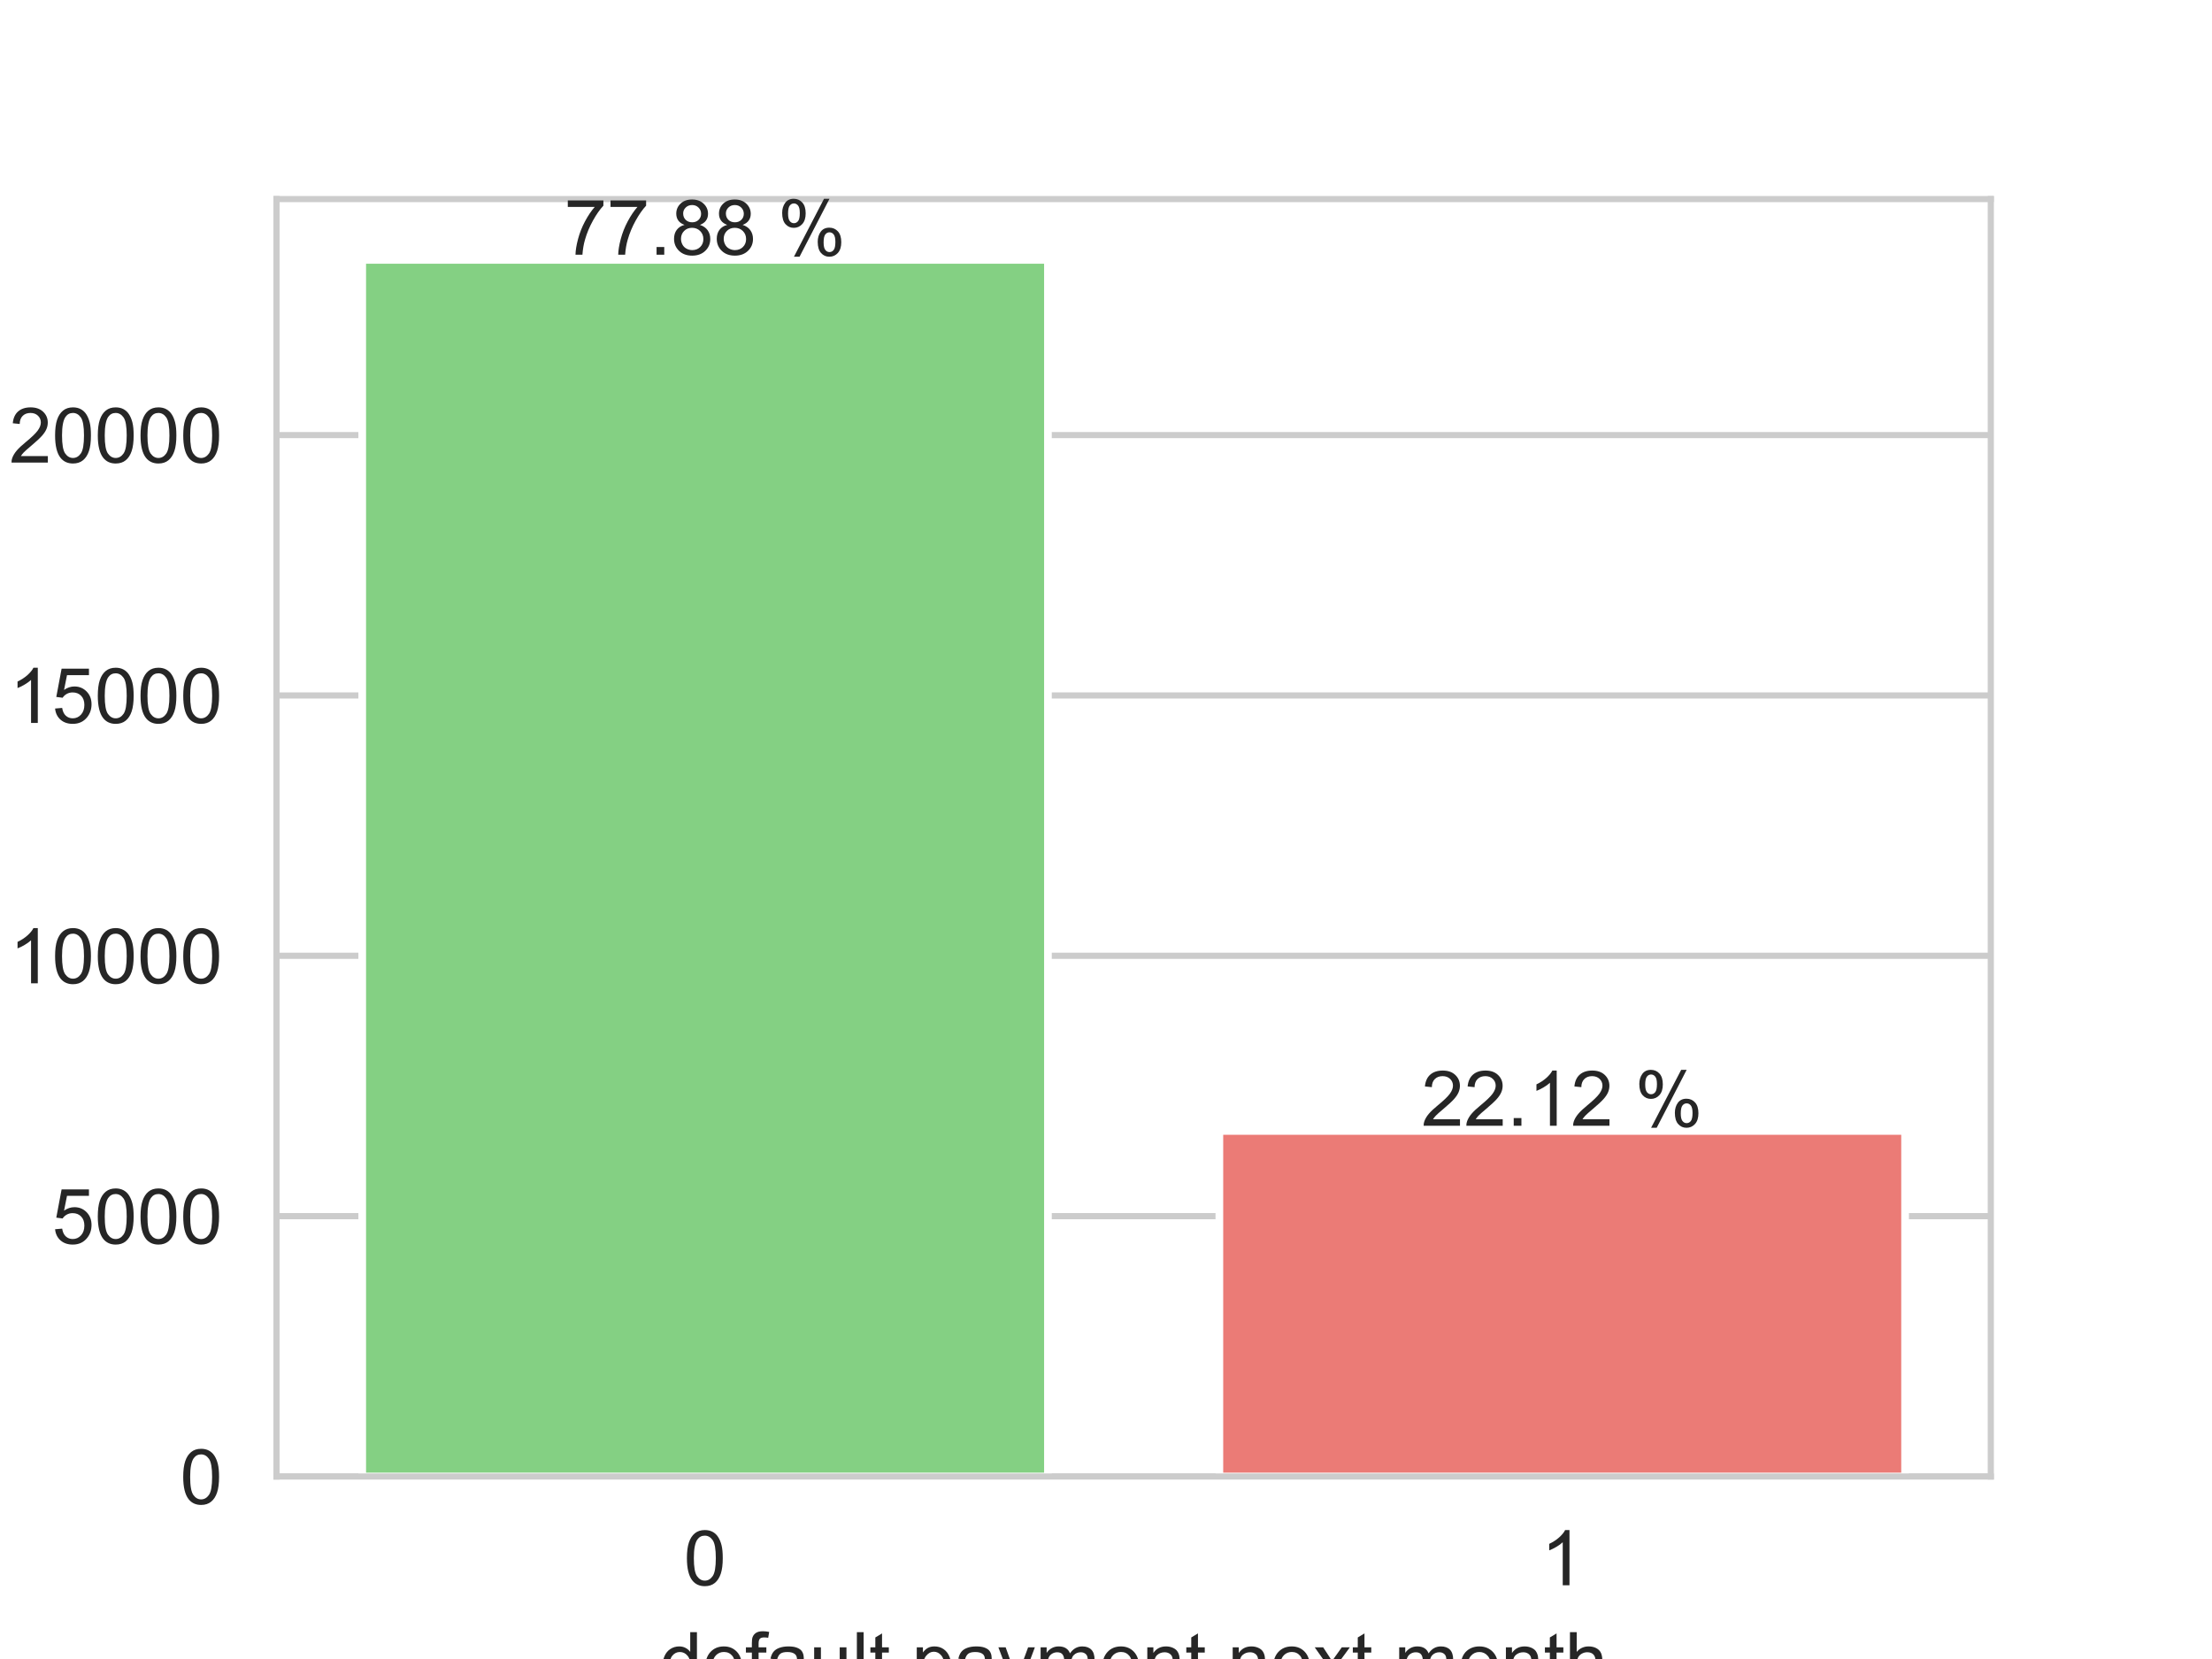
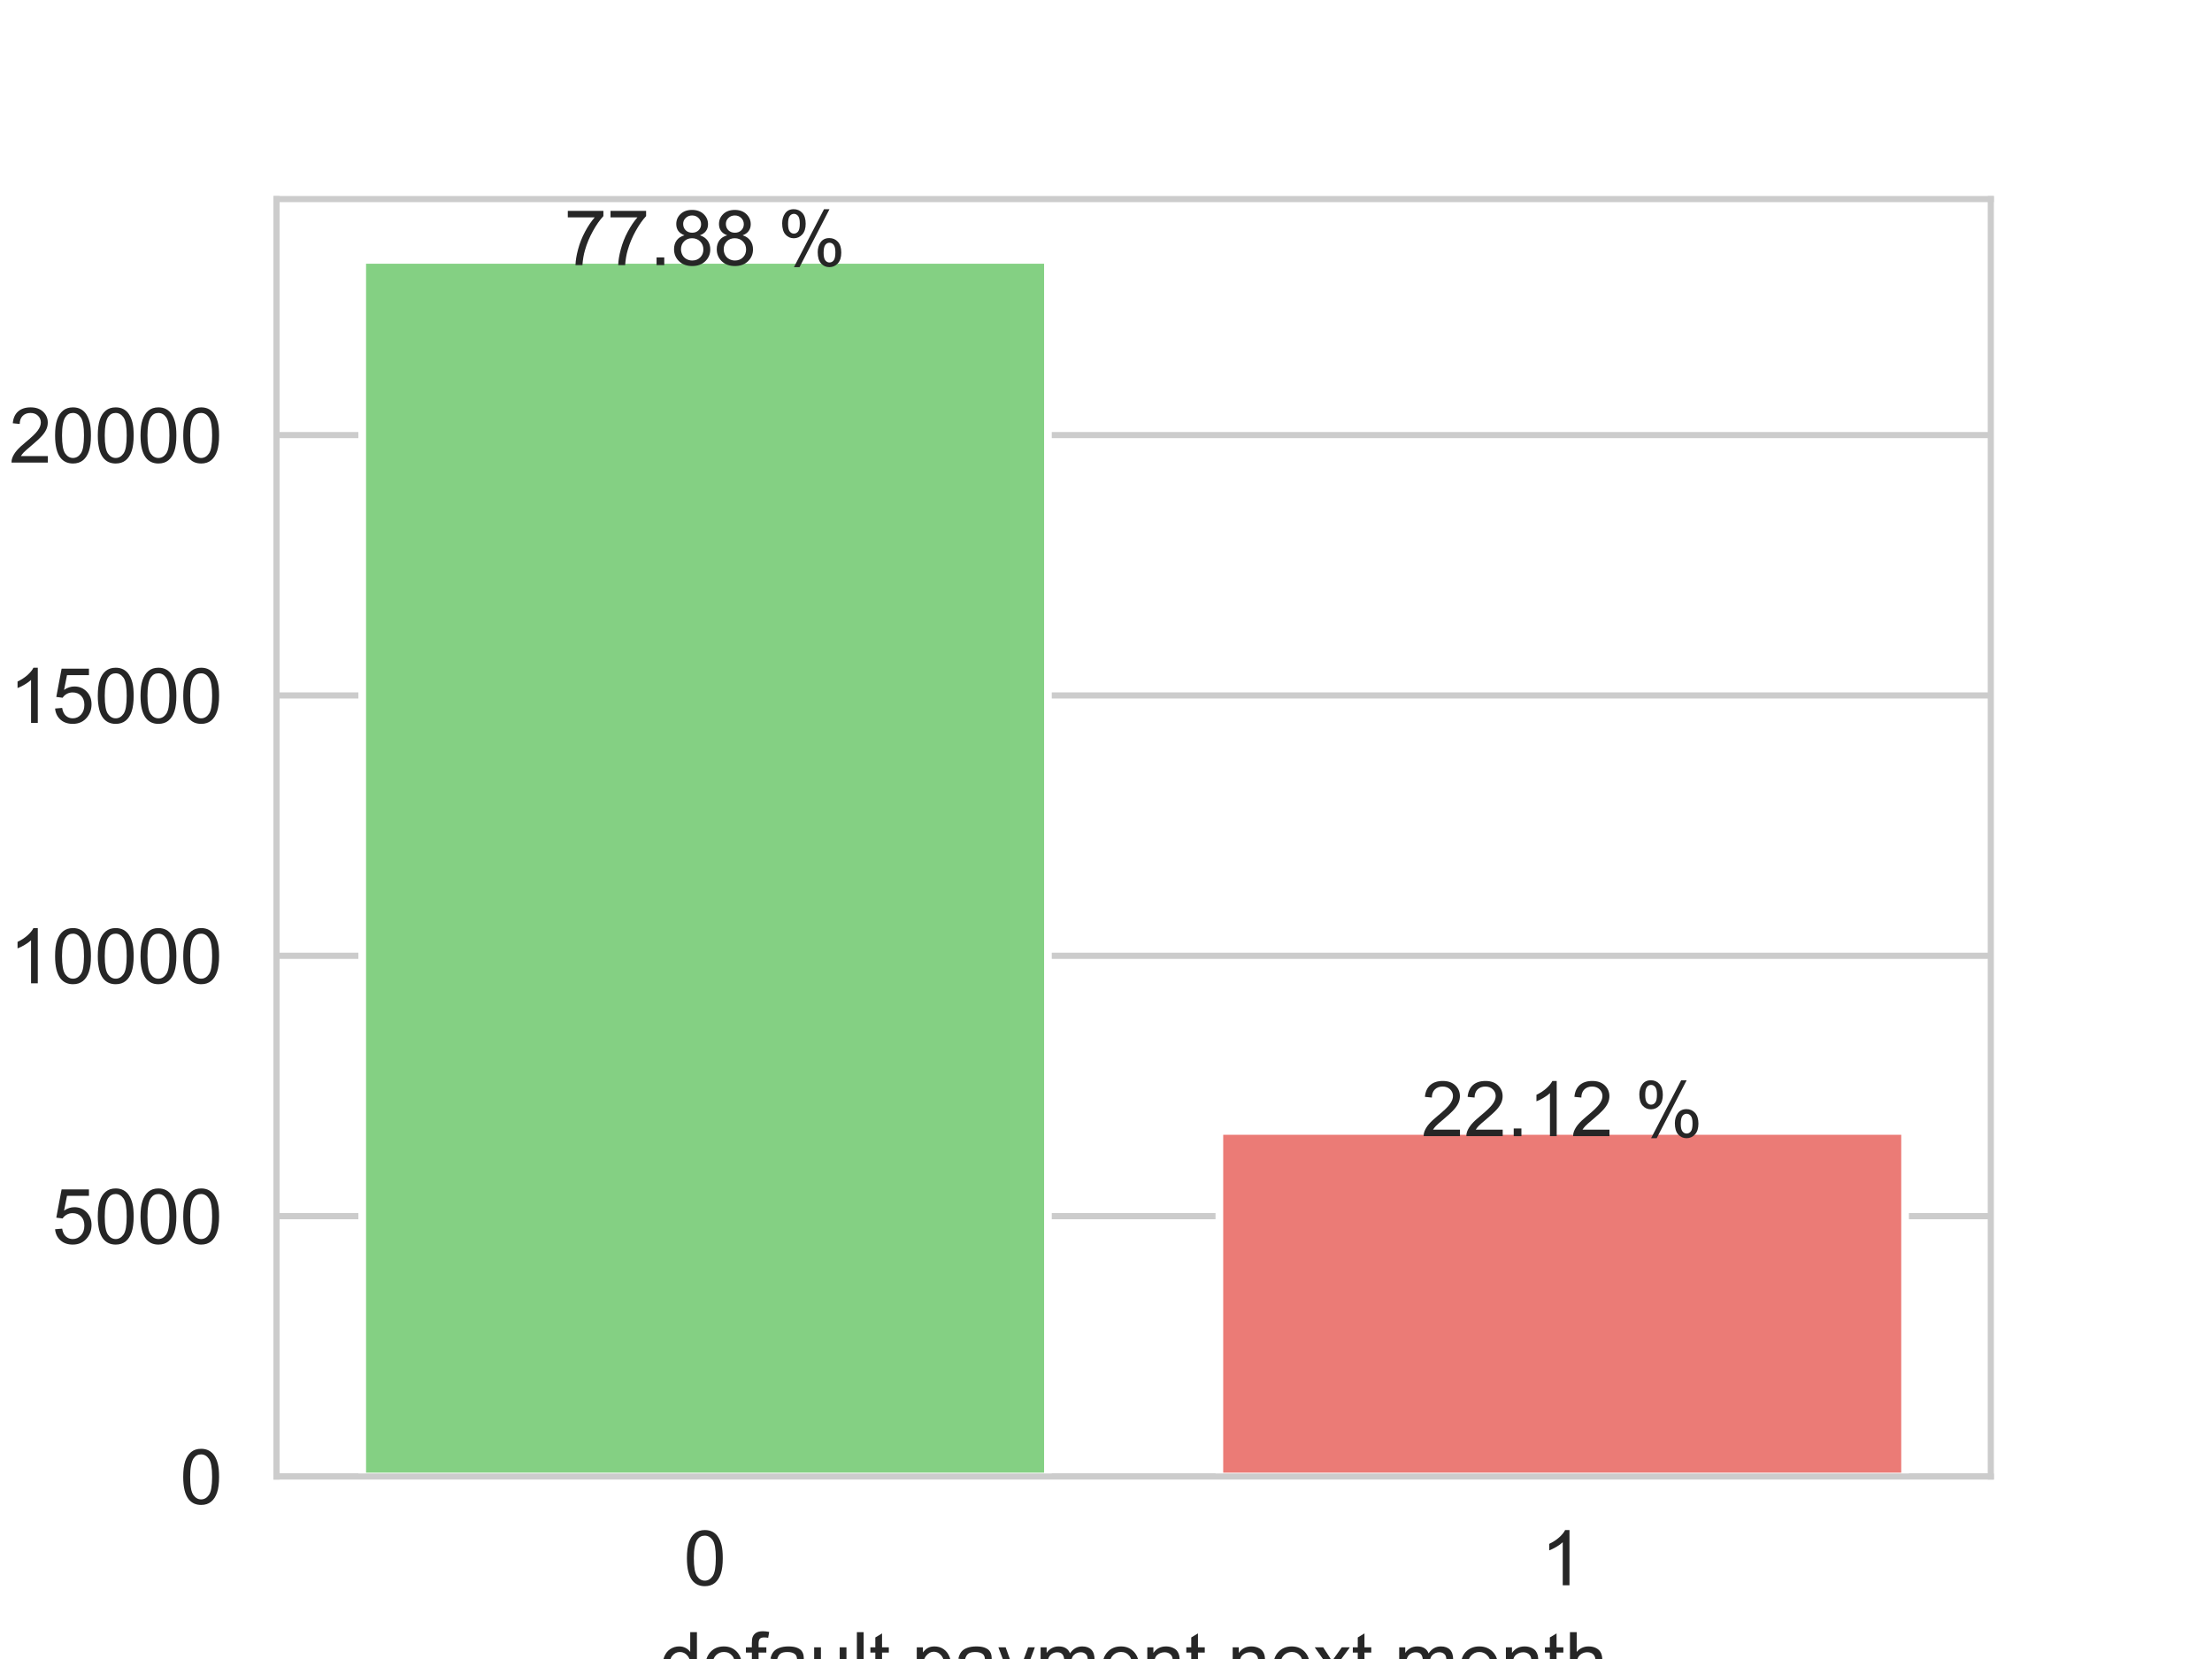
<svg xmlns="http://www.w3.org/2000/svg" xmlns:xlink="http://www.w3.org/1999/xlink" height="216pt" version="1.1" viewBox="0 0 288 216" width="288pt">
  <defs>
    <style type="text/css">*{stroke-linecap:butt;stroke-linejoin:round;}</style>
  </defs>
  <g id="figure_1">
    <g id="patch_1">
      <path d="M 0 216  L 288 216  L 288 0  L 0 0  z " style="fill:#ffffff;" />
    </g>
    <g id="axes_1">
      <g id="patch_2">
        <path d="M 36 192.24  L 259.2 192.24  L 259.2 25.92  L 36 25.92  z " style="fill:#ffffff;" />
      </g>
      <g id="matplotlib.axis_1">
        <g id="xtick_1">
          <g id="text_1">
            <g style="fill:#262626;" transform="translate(89.01953 206.3978)scale(0.1 -0.1)">
              <defs>
                <path d="M 4.156 35.297  Q 4.156 48 6.766 55.734  Q 9.375 63.484 14.516 67.672  Q 19.672 71.875 27.484 71.875  Q 33.25 71.875 37.594 69.547  Q 41.938 67.234 44.766 62.859  Q 47.609 58.5 49.219 52.219  Q 50.828 45.953 50.828 35.297  Q 50.828 22.703 48.234 14.969  Q 45.656 7.234 40.5 3  Q 35.359 -1.219 27.484 -1.219  Q 17.141 -1.219 11.234 6.203  Q 4.156 15.141 4.156 35.297  z M 13.188 35.297  Q 13.188 17.672 17.312 11.828  Q 21.438 6 27.484 6  Q 33.547 6 37.672 11.859  Q 41.797 17.719 41.797 35.297  Q 41.797 52.984 37.672 58.781  Q 33.547 64.594 27.391 64.594  Q 21.344 64.594 17.719 59.469  Q 13.188 52.938 13.188 35.297  z " id="ArialMT-48" />
              </defs>
              <use xlink:href="#ArialMT-48" />
            </g>
          </g>
        </g>
        <g id="xtick_2">
          <g id="text_2">
            <g style="fill:#262626;" transform="translate(200.6195 206.3978)scale(0.1 -0.1)">
              <defs>
                <path d="M 37.25 0  L 28.469 0  L 28.469 56  Q 25.297 52.984 20.141 49.953  Q 14.984 46.922 10.891 45.406  L 10.891 53.906  Q 18.266 57.375 23.781 62.297  Q 29.297 67.234 31.594 71.875  L 37.25 71.875  z " id="ArialMT-49" />
              </defs>
              <use xlink:href="#ArialMT-49" />
            </g>
          </g>
        </g>
        <g id="text_3">
          <g style="fill:#262626;" transform="translate(85.90078 219.665)scale(0.1 -0.1)">
            <defs>
              <path d="M 40.234 0  L 40.234 6.547  Q 35.297 -1.172 25.734 -1.172  Q 19.531 -1.172 14.328 2.25  Q 9.125 5.672 6.266 11.797  Q 3.422 17.922 3.422 25.875  Q 3.422 33.641 6 39.969  Q 8.594 46.297 13.766 49.656  Q 18.953 53.031 25.344 53.031  Q 30.031 53.031 33.688 51.047  Q 37.359 49.078 39.656 45.906  L 39.656 71.578  L 48.391 71.578  L 48.391 0  z M 12.453 25.875  Q 12.453 15.922 16.641 10.984  Q 20.844 6.062 26.562 6.062  Q 32.328 6.062 36.344 10.766  Q 40.375 15.484 40.375 25.141  Q 40.375 35.797 36.266 40.766  Q 32.172 45.75 26.172 45.75  Q 20.312 45.75 16.375 40.969  Q 12.453 36.188 12.453 25.875  z " id="ArialMT-100" />
              <path d="M 42.094 16.703  L 51.172 15.578  Q 49.031 7.625 43.219 3.219  Q 37.406 -1.172 28.375 -1.172  Q 17 -1.172 10.328 5.828  Q 3.656 12.844 3.656 25.484  Q 3.656 38.578 10.391 45.797  Q 17.141 53.031 27.875 53.031  Q 38.281 53.031 44.875 45.953  Q 51.469 38.875 51.469 26.031  Q 51.469 25.25 51.422 23.688  L 12.75 23.688  Q 13.234 15.141 17.578 10.594  Q 21.922 6.062 28.422 6.062  Q 33.25 6.062 36.672 8.594  Q 40.094 11.141 42.094 16.703  z M 13.234 30.906  L 42.188 30.906  Q 41.609 37.453 38.875 40.719  Q 34.672 45.797 27.984 45.797  Q 21.922 45.797 17.797 41.75  Q 13.672 37.703 13.234 30.906  z " id="ArialMT-101" />
              <path d="M 8.688 0  L 8.688 45.016  L 0.922 45.016  L 0.922 51.859  L 8.688 51.859  L 8.688 57.375  Q 8.688 62.594 9.625 65.141  Q 10.891 68.562 14.078 70.672  Q 17.281 72.797 23.047 72.797  Q 26.766 72.797 31.25 71.922  L 29.938 64.266  Q 27.203 64.75 24.75 64.75  Q 20.75 64.75 19.094 63.031  Q 17.438 61.328 17.438 56.641  L 17.438 51.859  L 27.547 51.859  L 27.547 45.016  L 17.438 45.016  L 17.438 0  z " id="ArialMT-102" />
              <path d="M 40.438 6.391  Q 35.547 2.25 31.031 0.531  Q 26.516 -1.172 21.344 -1.172  Q 12.797 -1.172 8.203 3  Q 3.609 7.172 3.609 13.672  Q 3.609 17.484 5.344 20.625  Q 7.078 23.781 9.891 25.688  Q 12.703 27.594 16.219 28.562  Q 18.797 29.25 24.031 29.891  Q 34.672 31.156 39.703 32.906  Q 39.75 34.719 39.75 35.203  Q 39.75 40.578 37.25 42.781  Q 33.891 45.75 27.25 45.75  Q 21.047 45.75 18.094 43.578  Q 15.141 41.406 13.719 35.891  L 5.125 37.062  Q 6.297 42.578 8.984 45.969  Q 11.672 49.359 16.75 51.188  Q 21.828 53.031 28.516 53.031  Q 35.156 53.031 39.297 51.469  Q 43.453 49.906 45.406 47.531  Q 47.359 45.172 48.141 41.547  Q 48.578 39.312 48.578 33.453  L 48.578 21.734  Q 48.578 9.469 49.141 6.219  Q 49.703 2.984 51.375 0  L 42.188 0  Q 40.828 2.734 40.438 6.391  z M 39.703 26.031  Q 34.906 24.078 25.344 22.703  Q 19.922 21.922 17.672 20.938  Q 15.438 19.969 14.203 18.094  Q 12.984 16.219 12.984 13.922  Q 12.984 10.406 15.641 8.062  Q 18.312 5.719 23.438 5.719  Q 28.516 5.719 32.469 7.938  Q 36.422 10.156 38.281 14.016  Q 39.703 17 39.703 22.797  z " id="ArialMT-97" />
              <path d="M 40.578 0  L 40.578 7.625  Q 34.516 -1.172 24.125 -1.172  Q 19.531 -1.172 15.547 0.578  Q 11.578 2.344 9.641 5  Q 7.719 7.672 6.938 11.531  Q 6.391 14.109 6.391 19.734  L 6.391 51.859  L 15.188 51.859  L 15.188 23.094  Q 15.188 16.219 15.719 13.812  Q 16.547 10.359 19.234 8.375  Q 21.922 6.391 25.875 6.391  Q 29.828 6.391 33.297 8.422  Q 36.766 10.453 38.203 13.938  Q 39.656 17.438 39.656 24.078  L 39.656 51.859  L 48.438 51.859  L 48.438 0  z " id="ArialMT-117" />
              <path d="M 6.391 0  L 6.391 71.578  L 15.188 71.578  L 15.188 0  z " id="ArialMT-108" />
              <path d="M 25.781 7.859  L 27.047 0.094  Q 23.344 -0.688 20.406 -0.688  Q 15.625 -0.688 12.984 0.828  Q 10.359 2.344 9.281 4.812  Q 8.203 7.281 8.203 15.188  L 8.203 45.016  L 1.766 45.016  L 1.766 51.859  L 8.203 51.859  L 8.203 64.703  L 16.938 69.969  L 16.938 51.859  L 25.781 51.859  L 25.781 45.016  L 16.938 45.016  L 16.938 14.703  Q 16.938 10.938 17.406 9.859  Q 17.875 8.797 18.922 8.156  Q 19.969 7.516 21.922 7.516  Q 23.391 7.516 25.781 7.859  z " id="ArialMT-116" />
              <path id="ArialMT-32" />
              <path d="M 6.594 -19.875  L 6.594 51.859  L 14.594 51.859  L 14.594 45.125  Q 17.438 49.078 21 51.047  Q 24.562 53.031 29.641 53.031  Q 36.281 53.031 41.359 49.609  Q 46.438 46.188 49.016 39.953  Q 51.609 33.734 51.609 26.312  Q 51.609 18.359 48.75 11.984  Q 45.906 5.609 40.453 2.219  Q 35.016 -1.172 29 -1.172  Q 24.609 -1.172 21.109 0.688  Q 17.625 2.547 15.375 5.375  L 15.375 -19.875  z M 14.547 25.641  Q 14.547 15.625 18.594 10.844  Q 22.656 6.062 28.422 6.062  Q 34.281 6.062 38.453 11.016  Q 42.625 15.969 42.625 26.375  Q 42.625 36.281 38.547 41.203  Q 34.469 46.141 28.812 46.141  Q 23.188 46.141 18.859 40.891  Q 14.547 35.641 14.547 25.641  z " id="ArialMT-112" />
              <path d="M 6.203 -19.969  L 5.219 -11.719  Q 8.109 -12.5 10.25 -12.5  Q 13.188 -12.5 14.938 -11.516  Q 16.703 -10.547 17.828 -8.797  Q 18.656 -7.469 20.516 -2.25  Q 20.75 -1.516 21.297 -0.094  L 1.609 51.859  L 11.078 51.859  L 21.875 21.828  Q 23.969 16.109 25.641 9.812  Q 27.156 15.875 29.25 21.625  L 40.328 51.859  L 49.125 51.859  L 29.391 -0.875  Q 26.219 -9.422 24.469 -12.641  Q 22.125 -17 19.094 -19.016  Q 16.062 -21.047 11.859 -21.047  Q 9.328 -21.047 6.203 -19.969  z " id="ArialMT-121" />
              <path d="M 6.594 0  L 6.594 51.859  L 14.453 51.859  L 14.453 44.578  Q 16.891 48.391 20.938 50.703  Q 25 53.031 30.172 53.031  Q 35.938 53.031 39.625 50.641  Q 43.312 48.25 44.828 43.953  Q 50.984 53.031 60.844 53.031  Q 68.562 53.031 72.703 48.75  Q 76.859 44.484 76.859 35.594  L 76.859 0  L 68.109 0  L 68.109 32.672  Q 68.109 37.938 67.25 40.25  Q 66.406 42.578 64.156 43.984  Q 61.922 45.406 58.891 45.406  Q 53.422 45.406 49.797 41.766  Q 46.188 38.141 46.188 30.125  L 46.188 0  L 37.406 0  L 37.406 33.688  Q 37.406 39.547 35.25 42.469  Q 33.109 45.406 28.219 45.406  Q 24.516 45.406 21.359 43.453  Q 18.219 41.5 16.797 37.734  Q 15.375 33.984 15.375 26.906  L 15.375 0  z " id="ArialMT-109" />
              <path d="M 6.594 0  L 6.594 51.859  L 14.5 51.859  L 14.5 44.484  Q 20.219 53.031 31 53.031  Q 35.688 53.031 39.625 51.344  Q 43.562 49.656 45.516 46.922  Q 47.469 44.188 48.25 40.438  Q 48.734 37.984 48.734 31.891  L 48.734 0  L 39.938 0  L 39.938 31.547  Q 39.938 36.922 38.906 39.578  Q 37.891 42.234 35.281 43.812  Q 32.672 45.406 29.156 45.406  Q 23.531 45.406 19.453 41.844  Q 15.375 38.281 15.375 28.328  L 15.375 0  z " id="ArialMT-110" />
              <path d="M 0.734 0  L 19.672 26.953  L 2.156 51.859  L 13.141 51.859  L 21.094 39.703  Q 23.344 36.234 24.703 33.891  Q 26.859 37.109 28.656 39.594  L 37.406 51.859  L 47.906 51.859  L 29.984 27.438  L 49.266 0  L 38.484 0  L 27.828 16.109  L 25 20.453  L 11.375 0  z " id="ArialMT-120" />
              <path d="M 3.328 25.922  Q 3.328 40.328 11.328 47.266  Q 18.016 53.031 27.641 53.031  Q 38.328 53.031 45.109 46.016  Q 51.906 39.016 51.906 26.656  Q 51.906 16.656 48.906 10.906  Q 45.906 5.172 40.156 2  Q 34.422 -1.172 27.641 -1.172  Q 16.75 -1.172 10.031 5.812  Q 3.328 12.797 3.328 25.922  z M 12.359 25.922  Q 12.359 15.969 16.703 11.016  Q 21.047 6.062 27.641 6.062  Q 34.188 6.062 38.531 11.031  Q 42.875 16.016 42.875 26.219  Q 42.875 35.844 38.5 40.797  Q 34.125 45.75 27.641 45.75  Q 21.047 45.75 16.703 40.812  Q 12.359 35.891 12.359 25.922  z " id="ArialMT-111" />
              <path d="M 6.594 0  L 6.594 71.578  L 15.375 71.578  L 15.375 45.906  Q 21.531 53.031 30.906 53.031  Q 36.672 53.031 40.922 50.75  Q 45.172 48.484 47 44.484  Q 48.828 40.484 48.828 32.859  L 48.828 0  L 40.047 0  L 40.047 32.859  Q 40.047 39.453 37.188 42.453  Q 34.328 45.453 29.109 45.453  Q 25.203 45.453 21.75 43.422  Q 18.312 41.406 16.844 37.938  Q 15.375 34.469 15.375 28.375  L 15.375 0  z " id="ArialMT-104" />
            </defs>
            <use xlink:href="#ArialMT-100" />
            <use x="55.615" xlink:href="#ArialMT-101" />
            <use x="111.23" xlink:href="#ArialMT-102" />
            <use x="139.014" xlink:href="#ArialMT-97" />
            <use x="194.629" xlink:href="#ArialMT-117" />
            <use x="250.244" xlink:href="#ArialMT-108" />
            <use x="272.461" xlink:href="#ArialMT-116" />
            <use x="300.244" xlink:href="#ArialMT-32" />
            <use x="328.027" xlink:href="#ArialMT-112" />
            <use x="383.643" xlink:href="#ArialMT-97" />
            <use x="439.258" xlink:href="#ArialMT-121" />
            <use x="489.258" xlink:href="#ArialMT-109" />
            <use x="572.559" xlink:href="#ArialMT-101" />
            <use x="628.174" xlink:href="#ArialMT-110" />
            <use x="683.789" xlink:href="#ArialMT-116" />
            <use x="711.572" xlink:href="#ArialMT-32" />
            <use x="739.355" xlink:href="#ArialMT-110" />
            <use x="794.971" xlink:href="#ArialMT-101" />
            <use x="850.586" xlink:href="#ArialMT-120" />
            <use x="900.586" xlink:href="#ArialMT-116" />
            <use x="928.369" xlink:href="#ArialMT-32" />
            <use x="956.152" xlink:href="#ArialMT-109" />
            <use x="1039.453" xlink:href="#ArialMT-111" />
            <use x="1095.068" xlink:href="#ArialMT-110" />
            <use x="1150.684" xlink:href="#ArialMT-116" />
            <use x="1178.467" xlink:href="#ArialMT-104" />
          </g>
        </g>
      </g>
      <g id="matplotlib.axis_2">
        <g id="ytick_1">
          <g id="line2d_1">
-             <path clip-path="url(#p4aba72ee4d)" d="M 36 192.24  L 259.2 192.24  " style="fill:none;stroke:#cccccc;stroke-linecap:round;stroke-width:0.8;" />
+             <path clip-path="url(#pbbc94ca353)" d="M 36 192.24  L 259.2 192.24  " style="fill:none;stroke:#cccccc;stroke-linecap:round;stroke-width:0.8;" />
          </g>
          <g id="text_4">
            <g style="fill:#262626;" transform="translate(23.43906 195.8189)scale(0.1 -0.1)">
              <use xlink:href="#ArialMT-48" />
            </g>
          </g>
        </g>
        <g id="ytick_2">
          <g id="line2d_2">
-             <path clip-path="url(#p4aba72ee4d)" d="M 36 158.342  L 259.2 158.342  " style="fill:none;stroke:#cccccc;stroke-linecap:round;stroke-width:0.8;" />
+             <path clip-path="url(#pbbc94ca353)" d="M 36 158.342  L 259.2 158.342  " style="fill:none;stroke:#cccccc;stroke-linecap:round;stroke-width:0.8;" />
          </g>
          <g id="text_5">
            <g style="fill:#262626;" transform="translate(6.75625 161.9206)scale(0.1 -0.1)">
              <defs>
                <path d="M 4.156 18.75  L 13.375 19.531  Q 14.406 12.797 18.141 9.391  Q 21.875 6 27.156 6  Q 33.5 6 37.891 10.781  Q 42.281 15.578 42.281 23.484  Q 42.281 31 38.062 35.344  Q 33.844 39.703 27 39.703  Q 22.75 39.703 19.328 37.766  Q 15.922 35.844 13.969 32.766  L 5.719 33.844  L 12.641 70.609  L 48.25 70.609  L 48.25 62.203  L 19.672 62.203  L 15.828 42.969  Q 22.266 47.469 29.344 47.469  Q 38.719 47.469 45.156 40.969  Q 51.609 34.469 51.609 24.266  Q 51.609 14.547 45.953 7.469  Q 39.062 -1.219 27.156 -1.219  Q 17.391 -1.219 11.203 4.25  Q 5.031 9.719 4.156 18.75  z " id="ArialMT-53" />
              </defs>
              <use xlink:href="#ArialMT-53" />
              <use x="55.615" xlink:href="#ArialMT-48" />
              <use x="111.23" xlink:href="#ArialMT-48" />
              <use x="166.846" xlink:href="#ArialMT-48" />
            </g>
          </g>
        </g>
        <g id="ytick_3">
          <g id="line2d_3">
-             <path clip-path="url(#p4aba72ee4d)" d="M 36 124.443  L 259.2 124.443  " style="fill:none;stroke:#cccccc;stroke-linecap:round;stroke-width:0.8;" />
+             <path clip-path="url(#pbbc94ca353)" d="M 36 124.443  L 259.2 124.443  " style="fill:none;stroke:#cccccc;stroke-linecap:round;stroke-width:0.8;" />
          </g>
          <g id="text_6">
            <g style="fill:#262626;" transform="translate(1.195312 128.0223)scale(0.1 -0.1)">
              <use xlink:href="#ArialMT-49" />
              <use x="55.615" xlink:href="#ArialMT-48" />
              <use x="111.23" xlink:href="#ArialMT-48" />
              <use x="166.846" xlink:href="#ArialMT-48" />
              <use x="222.461" xlink:href="#ArialMT-48" />
            </g>
          </g>
        </g>
        <g id="ytick_4">
          <g id="line2d_4">
-             <path clip-path="url(#p4aba72ee4d)" d="M 36 90.545  L 259.2 90.545  " style="fill:none;stroke:#cccccc;stroke-linecap:round;stroke-width:0.8;" />
+             <path clip-path="url(#pbbc94ca353)" d="M 36 90.545  L 259.2 90.545  " style="fill:none;stroke:#cccccc;stroke-linecap:round;stroke-width:0.8;" />
          </g>
          <g id="text_7">
            <g style="fill:#262626;" transform="translate(1.195312 94.12399)scale(0.1 -0.1)">
              <use xlink:href="#ArialMT-49" />
              <use x="55.615" xlink:href="#ArialMT-53" />
              <use x="111.23" xlink:href="#ArialMT-48" />
              <use x="166.846" xlink:href="#ArialMT-48" />
              <use x="222.461" xlink:href="#ArialMT-48" />
            </g>
          </g>
        </g>
        <g id="ytick_5">
          <g id="line2d_5">
-             <path clip-path="url(#p4aba72ee4d)" d="M 36 56.647  L 259.2 56.647  " style="fill:none;stroke:#cccccc;stroke-linecap:round;stroke-width:0.8;" />
+             <path clip-path="url(#pbbc94ca353)" d="M 36 56.647  L 259.2 56.647  " style="fill:none;stroke:#cccccc;stroke-linecap:round;stroke-width:0.8;" />
          </g>
          <g id="text_8">
            <g style="fill:#262626;" transform="translate(1.195312 60.22569)scale(0.1 -0.1)">
              <defs>
                <path d="M 50.344 8.453  L 50.344 0  L 3.031 0  Q 2.938 3.172 4.047 6.109  Q 5.859 10.938 9.828 15.625  Q 13.812 20.312 21.344 26.469  Q 33.016 36.031 37.109 41.625  Q 41.219 47.219 41.219 52.203  Q 41.219 57.422 37.469 61  Q 33.734 64.594 27.734 64.594  Q 21.391 64.594 17.578 60.781  Q 13.766 56.984 13.719 50.25  L 4.688 51.172  Q 5.609 61.281 11.656 66.578  Q 17.719 71.875 27.938 71.875  Q 38.234 71.875 44.234 66.156  Q 50.25 60.453 50.25 52  Q 50.25 47.703 48.484 43.547  Q 46.734 39.406 42.656 34.812  Q 38.578 30.219 29.109 22.219  Q 21.188 15.578 18.938 13.203  Q 16.703 10.844 15.234 8.453  z " id="ArialMT-50" />
              </defs>
              <use xlink:href="#ArialMT-50" />
              <use x="55.615" xlink:href="#ArialMT-48" />
              <use x="111.23" xlink:href="#ArialMT-48" />
              <use x="166.846" xlink:href="#ArialMT-48" />
              <use x="222.461" xlink:href="#ArialMT-48" />
            </g>
          </g>
        </g>
        <g id="text_9">
          <g style="fill:#262626;" transform="translate(-4.792187 121.3105)rotate(-90)scale(0.1 -0.1)">
            <defs>
              <path d="M 40.438 19  L 49.078 17.875  Q 47.656 8.938 41.812 3.875  Q 35.984 -1.172 27.484 -1.172  Q 16.844 -1.172 10.375 5.781  Q 3.906 12.75 3.906 25.734  Q 3.906 34.125 6.688 40.422  Q 9.469 46.734 15.156 49.875  Q 20.844 53.031 27.547 53.031  Q 35.984 53.031 41.359 48.75  Q 46.734 44.484 48.25 36.625  L 39.703 35.297  Q 38.484 40.531 35.375 43.156  Q 32.281 45.797 27.875 45.797  Q 21.234 45.797 17.078 41.031  Q 12.938 36.281 12.938 25.984  Q 12.938 15.531 16.938 10.797  Q 20.953 6.062 27.391 6.062  Q 32.562 6.062 36.031 9.234  Q 39.5 12.406 40.438 19  z " id="ArialMT-99" />
            </defs>
            <use xlink:href="#ArialMT-99" />
            <use x="50" xlink:href="#ArialMT-111" />
            <use x="105.615" xlink:href="#ArialMT-117" />
            <use x="161.23" xlink:href="#ArialMT-110" />
            <use x="216.846" xlink:href="#ArialMT-116" />
          </g>
        </g>
      </g>
      <g id="patch_3">
-         <path clip-path="url(#p4aba72ee4d)" d="M 47.16 192.24  L 136.44 192.24  L 136.44 33.84  L 47.16 33.84  z " style="fill:#84d083;stroke:#ffffff;stroke-linejoin:miter;" />
+         <path clip-path="url(#pbbc94ca353)" d="M 47.16 192.24  L 136.44 192.24  L 136.44 33.84  L 47.16 33.84  z " style="fill:#84d083;stroke:#ffffff;stroke-linejoin:miter;" />
      </g>
      <g id="patch_4">
-         <path clip-path="url(#p4aba72ee4d)" d="M 158.76 192.24  L 248.04 192.24  L 248.04 147.25  L 158.76 147.25  z " style="fill:#eb7b76;stroke:#ffffff;stroke-linejoin:miter;" />
+         <path clip-path="url(#pbbc94ca353)" d="M 158.76 192.24  L 248.04 192.24  L 248.04 147.25  L 158.76 147.25  z " style="fill:#eb7b76;stroke:#ffffff;stroke-linejoin:miter;" />
      </g>
      <g id="patch_5">
        <path d="M 36 192.24  L 36 25.92  " style="fill:none;stroke:#cccccc;stroke-linecap:square;stroke-linejoin:miter;stroke-width:0.8;" />
      </g>
      <g id="patch_6">
        <path d="M 259.2 192.24  L 259.2 25.92  " style="fill:none;stroke:#cccccc;stroke-linecap:square;stroke-linejoin:miter;stroke-width:0.8;" />
      </g>
      <g id="patch_7">
        <path d="M 36 192.24  L 259.2 192.24  " style="fill:none;stroke:#cccccc;stroke-linecap:square;stroke-linejoin:miter;stroke-width:0.8;" />
      </g>
      <g id="patch_8">
        <path d="M 36 25.92  L 259.2 25.92  " style="fill:none;stroke:#cccccc;stroke-linecap:square;stroke-linejoin:miter;stroke-width:0.8;" />
      </g>
      <g id="text_10">
-         <g style="fill:#262626;" transform="translate(73.45391 33.16203)scale(0.1 -0.1)">
+         <g style="fill:#262626;" transform="translate(73.45391 34.51797)scale(0.1 -0.1)">
          <defs>
            <path d="M 4.734 62.203  L 4.734 70.656  L 51.078 70.656  L 51.078 63.812  Q 44.234 56.547 37.516 44.484  Q 30.812 32.422 27.156 19.672  Q 24.516 10.688 23.781 0  L 14.75 0  Q 14.891 8.453 18.062 20.406  Q 21.234 32.375 27.172 43.484  Q 33.109 54.594 39.797 62.203  z " id="ArialMT-55" />
            <path d="M 9.078 0  L 9.078 10.016  L 19.094 10.016  L 19.094 0  z " id="ArialMT-46" />
            <path d="M 17.672 38.812  Q 12.203 40.828 9.562 44.531  Q 6.938 48.25 6.938 53.422  Q 6.938 61.234 12.547 66.547  Q 18.172 71.875 27.484 71.875  Q 36.859 71.875 42.578 66.422  Q 48.297 60.984 48.297 53.172  Q 48.297 48.188 45.672 44.5  Q 43.062 40.828 37.75 38.812  Q 44.344 36.672 47.781 31.875  Q 51.219 27.094 51.219 20.453  Q 51.219 11.281 44.719 5.031  Q 38.234 -1.219 27.641 -1.219  Q 17.047 -1.219 10.547 5.047  Q 4.047 11.328 4.047 20.703  Q 4.047 27.688 7.594 32.391  Q 11.141 37.109 17.672 38.812  z M 15.922 53.719  Q 15.922 48.641 19.188 45.406  Q 22.469 42.188 27.688 42.188  Q 32.766 42.188 36.016 45.375  Q 39.266 48.578 39.266 53.219  Q 39.266 58.062 35.906 61.359  Q 32.562 64.656 27.594 64.656  Q 22.562 64.656 19.234 61.422  Q 15.922 58.203 15.922 53.719  z M 13.094 20.656  Q 13.094 16.891 14.875 13.375  Q 16.656 9.859 20.172 7.922  Q 23.688 6 27.734 6  Q 34.031 6 38.125 10.047  Q 42.234 14.109 42.234 20.359  Q 42.234 26.703 38.016 30.859  Q 33.797 35.016 27.438 35.016  Q 21.234 35.016 17.156 30.906  Q 13.094 26.812 13.094 20.656  z " id="ArialMT-56" />
            <path d="M 5.812 54.391  Q 5.812 62.062 9.672 67.422  Q 13.531 72.797 20.844 72.797  Q 27.594 72.797 32 67.984  Q 36.422 63.188 36.422 53.859  Q 36.422 44.781 31.953 39.875  Q 27.484 34.969 20.953 34.969  Q 14.453 34.969 10.125 39.797  Q 5.812 44.625 5.812 54.391  z M 21.094 66.75  Q 17.828 66.75 15.656 63.906  Q 13.484 61.078 13.484 53.516  Q 13.484 46.625 15.672 43.812  Q 17.875 41.016 21.094 41.016  Q 24.422 41.016 26.594 43.844  Q 28.766 46.688 28.766 54.203  Q 28.766 61.141 26.562 63.938  Q 24.359 66.75 21.094 66.75  z M 21.141 -2.641  L 60.297 72.797  L 67.438 72.797  L 28.422 -2.641  z M 52.094 16.797  Q 52.094 24.516 55.953 29.859  Q 59.812 35.203 67.188 35.203  Q 73.922 35.203 78.344 30.391  Q 82.766 25.594 82.766 16.266  Q 82.766 7.172 78.297 2.266  Q 73.828 -2.641 67.234 -2.641  Q 60.75 -2.641 56.422 2.219  Q 52.094 7.078 52.094 16.797  z M 67.438 29.156  Q 64.109 29.156 61.938 26.312  Q 59.766 23.484 59.766 15.922  Q 59.766 9.078 61.953 6.25  Q 64.156 3.422 67.391 3.422  Q 70.75 3.422 72.922 6.25  Q 75.094 9.078 75.094 16.609  Q 75.094 23.531 72.891 26.344  Q 70.703 29.156 67.438 29.156  z " id="ArialMT-37" />
          </defs>
          <use xlink:href="#ArialMT-55" />
          <use x="55.615" xlink:href="#ArialMT-55" />
          <use x="111.23" xlink:href="#ArialMT-46" />
          <use x="139.014" xlink:href="#ArialMT-56" />
          <use x="194.629" xlink:href="#ArialMT-56" />
          <use x="250.244" xlink:href="#ArialMT-32" />
          <use x="278.027" xlink:href="#ArialMT-37" />
        </g>
      </g>
      <g id="text_11">
-         <g style="fill:#262626;" transform="translate(185.0539 146.5722)scale(0.1 -0.1)">
+         <g style="fill:#262626;" transform="translate(185.0539 147.9281)scale(0.1 -0.1)">
          <use xlink:href="#ArialMT-50" />
          <use x="55.615" xlink:href="#ArialMT-50" />
          <use x="111.23" xlink:href="#ArialMT-46" />
          <use x="139.014" xlink:href="#ArialMT-49" />
          <use x="194.629" xlink:href="#ArialMT-50" />
          <use x="250.244" xlink:href="#ArialMT-32" />
          <use x="278.027" xlink:href="#ArialMT-37" />
        </g>
      </g>
    </g>
  </g>
  <defs>
-     <clipPath id="p4aba72ee4d">
+     <clipPath id="pbbc94ca353">
      <rect height="166.32" width="223.2" x="36" y="25.92" />
    </clipPath>
  </defs>
</svg>
